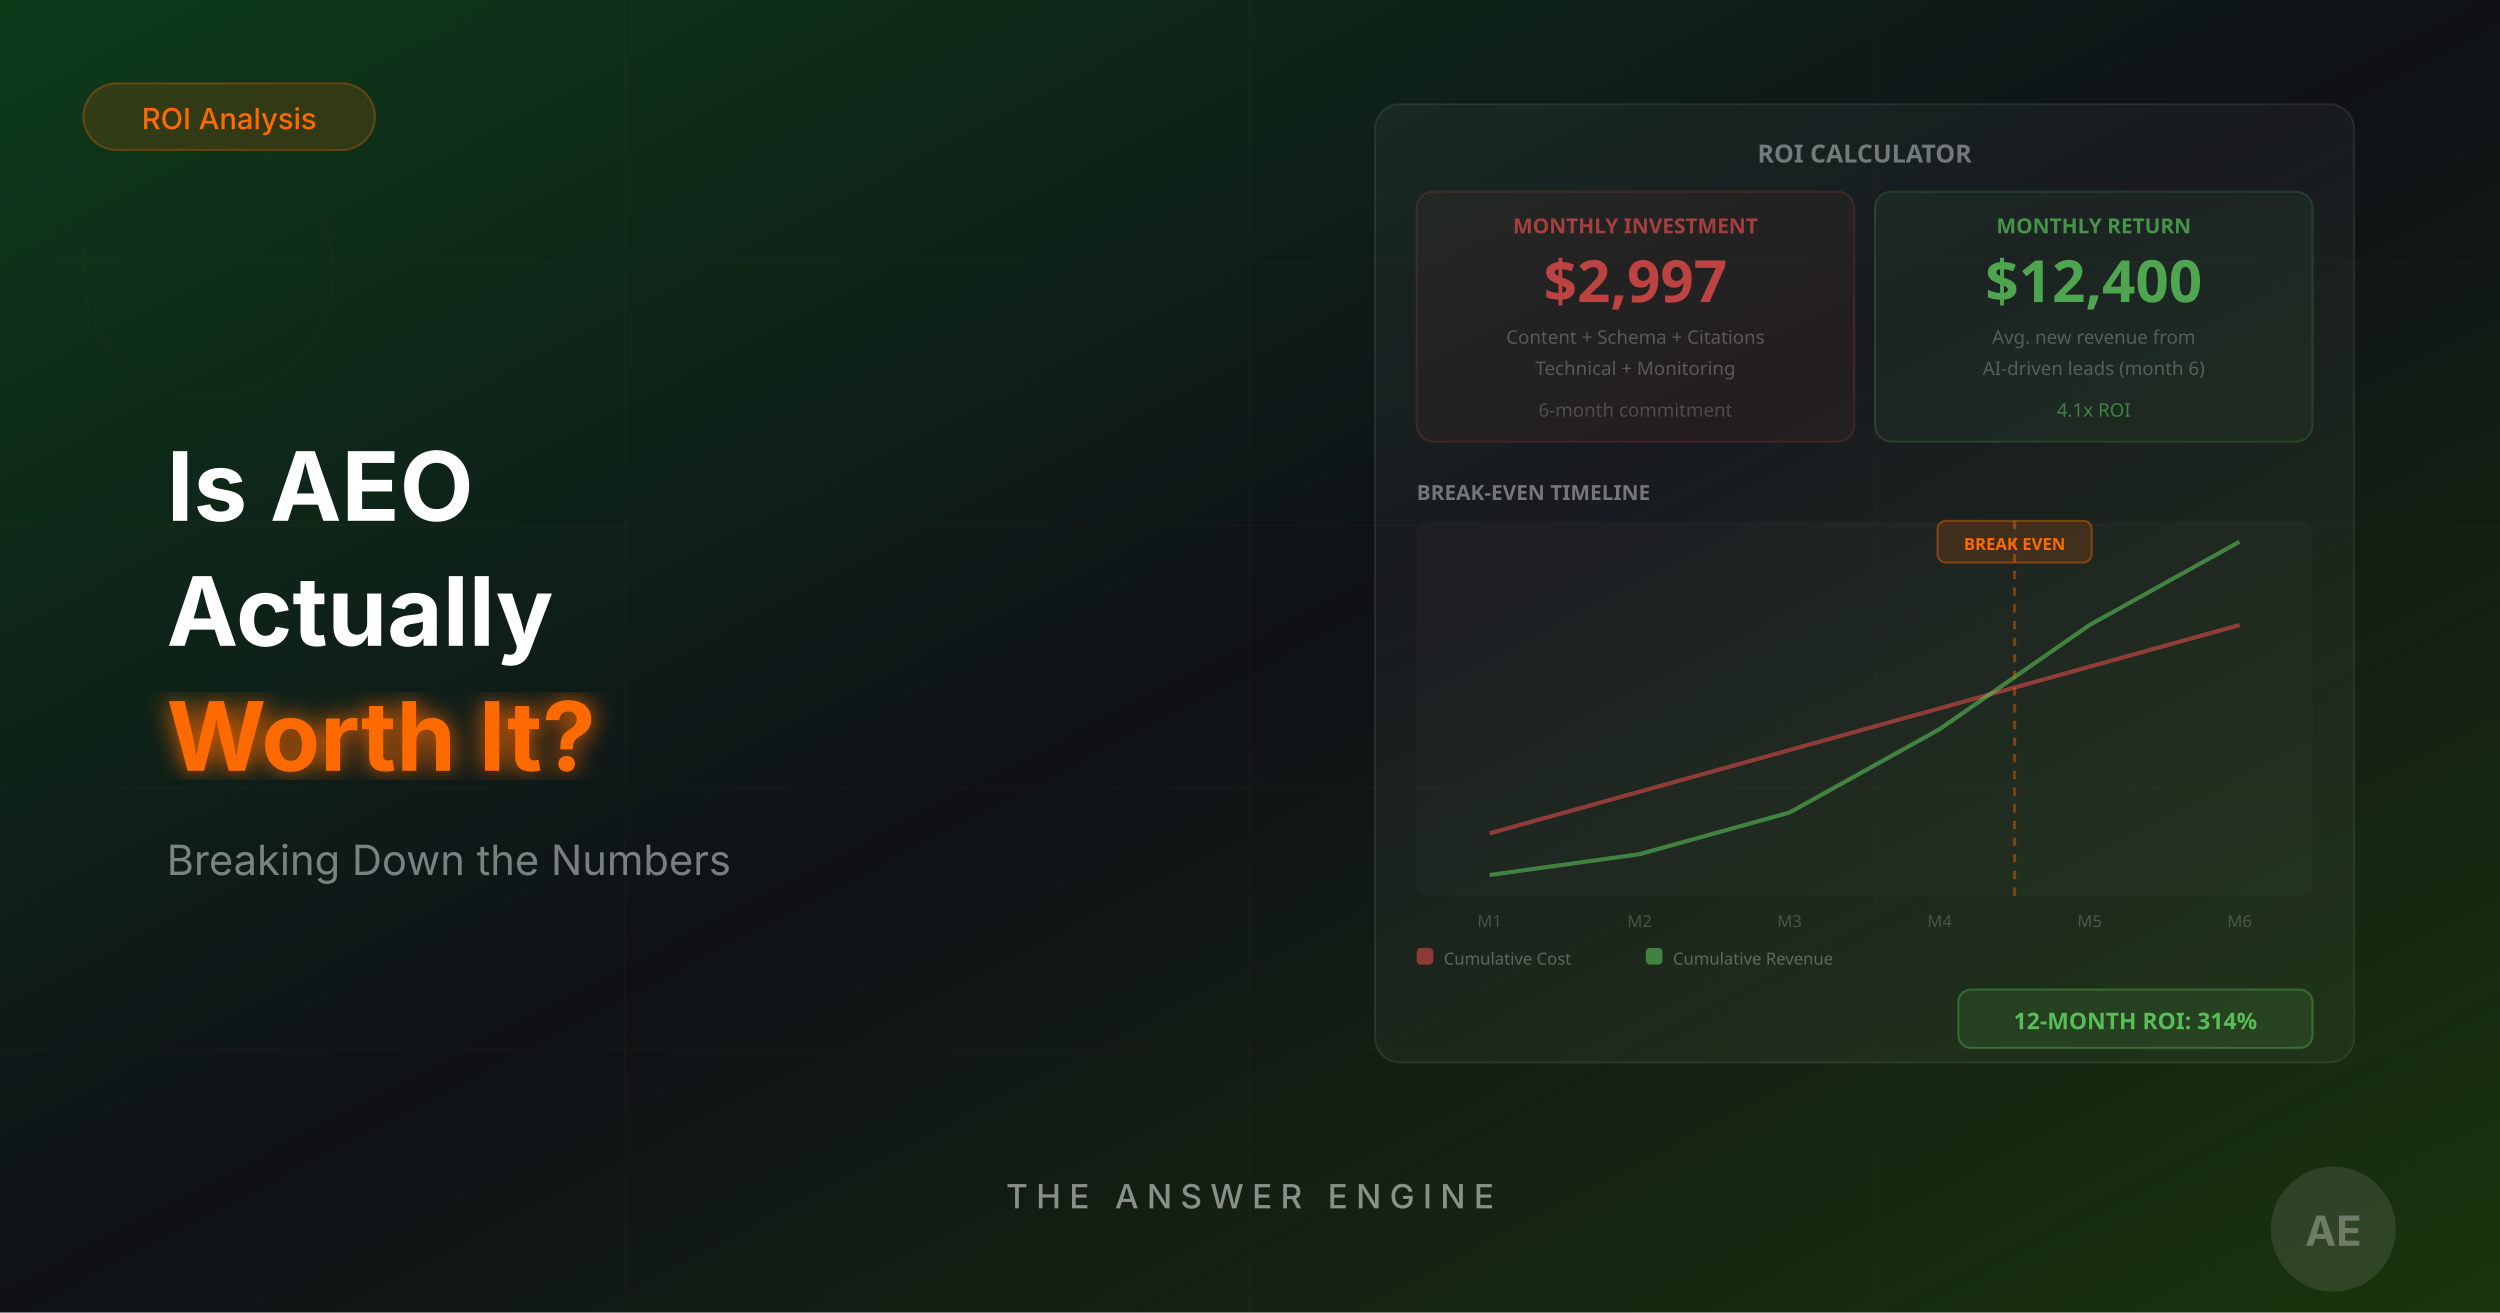
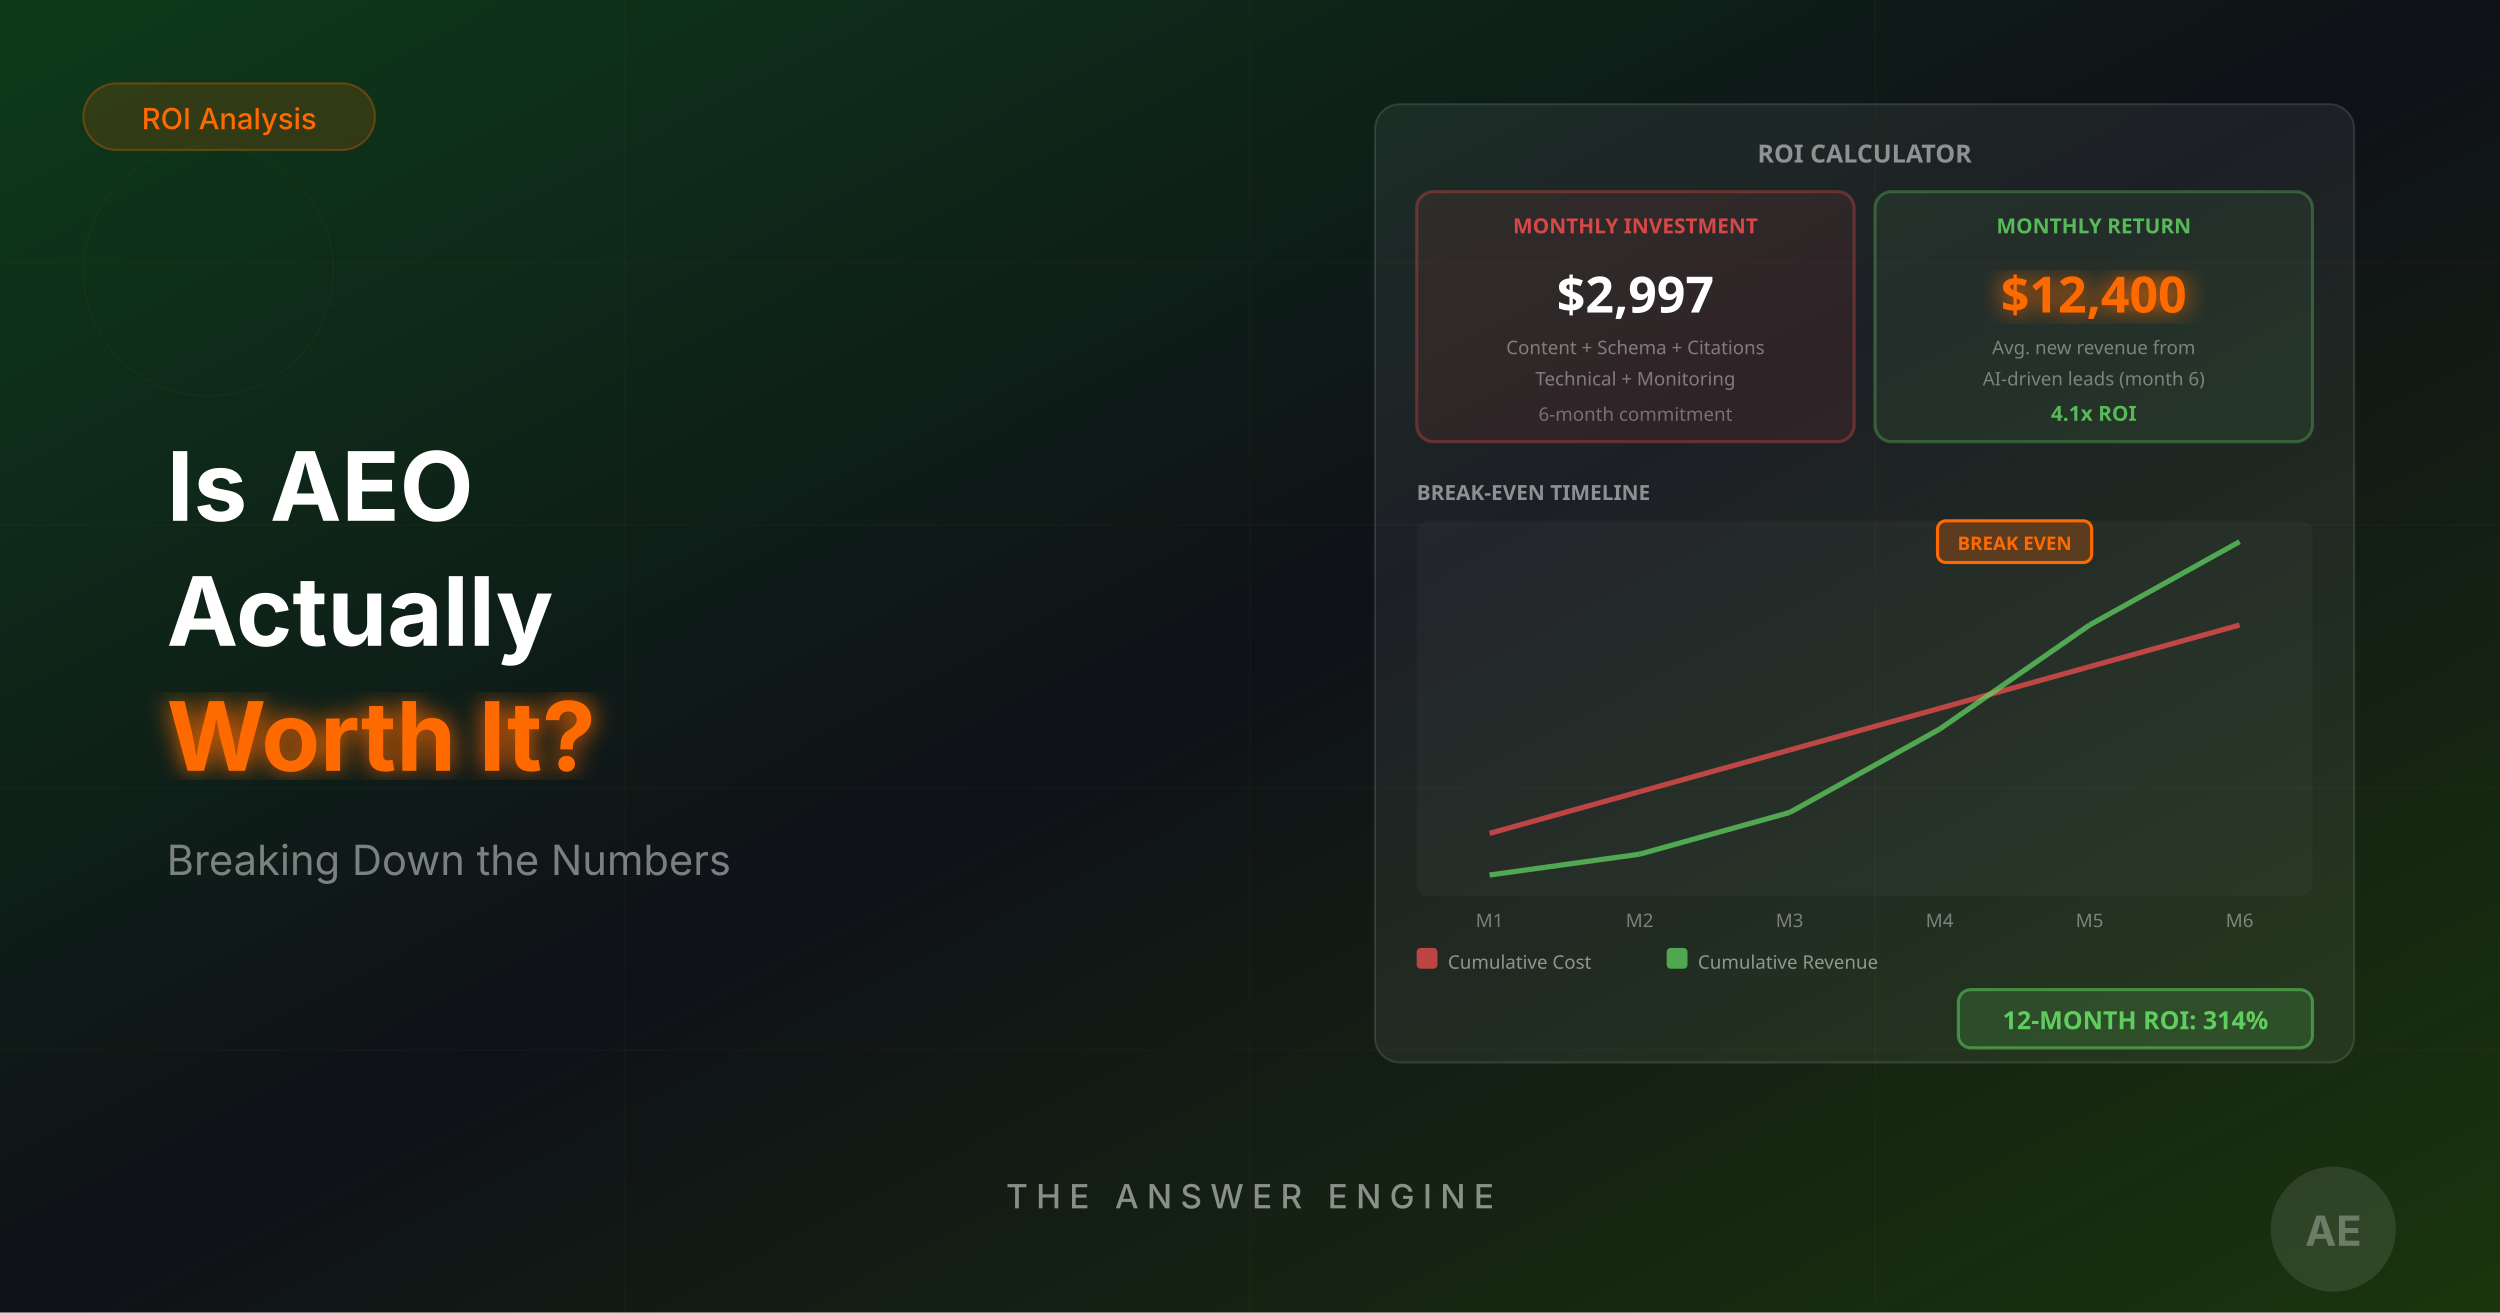
<svg xmlns="http://www.w3.org/2000/svg" width="1200" height="630" viewBox="0 0 1200 630">
  <defs>
    <linearGradient id="bg10" x1="0%" y1="0%" x2="100%" y2="100%">
      <stop offset="0%" style="stop-color:#0d3b1a;stop-opacity:1" />
      <stop offset="50%" style="stop-color:#0F1117;stop-opacity:1" />
      <stop offset="100%" style="stop-color:#1a350d;stop-opacity:1" />
    </linearGradient>
    <filter id="glow10">
      <feGaussianBlur stdDeviation="6" result="blur10" />
      <feMerge>
        <feMergeNode in="blur10" />
        <feMergeNode in="SourceGraphic" />
      </feMerge>
    </filter>
+     <filter id="glowSoft10">
+       <feGaussianBlur stdDeviation="12" result="blur10s" />
+       <feMerge>
+         <feMergeNode in="blur10s" />
+         <feMergeNode in="SourceGraphic" />
+       </feMerge>
+     </filter>
  </defs>
  <rect width="1200" height="630" fill="url(#bg10)" />
  <line x1="0" y1="126" x2="1200" y2="126" stroke="rgba(255,106,0,0.05)" stroke-width="0.5" />
  <line x1="0" y1="252" x2="1200" y2="252" stroke="rgba(255,106,0,0.05)" stroke-width="0.5" />
  <line x1="0" y1="378" x2="1200" y2="378" stroke="rgba(255,106,0,0.05)" stroke-width="0.5" />
  <line x1="0" y1="504" x2="1200" y2="504" stroke="rgba(255,106,0,0.05)" stroke-width="0.5" />
  <line x1="300" y1="0" x2="300" y2="630" stroke="rgba(255,106,0,0.05)" stroke-width="0.5" />
  <line x1="600" y1="0" x2="600" y2="630" stroke="rgba(255,106,0,0.05)" stroke-width="0.5" />
  <line x1="900" y1="0" x2="900" y2="630" stroke="rgba(255,106,0,0.05)" stroke-width="0.5" />
  <g transform="translate(660, 50)">
-     <rect x="0" y="0" width="470" height="460" rx="12" fill="rgba(255,255,255,0.04)" stroke="rgba(255,255,255,0.08)" stroke-width="1" />
-     <text x="235" y="28" font-family="system-ui, sans-serif" font-size="12" fill="rgba(255,255,255,0.4)" text-anchor="middle" font-weight="600">ROI CALCULATOR</text>
-     <rect x="20" y="42" width="210" height="120" rx="8" fill="rgba(255,80,80,0.05)" stroke="rgba(255,80,80,0.15)" stroke-width="1" />
-     <text x="125" y="62" font-family="system-ui, sans-serif" font-size="10" fill="rgba(255,80,80,0.6)" text-anchor="middle" font-weight="600">MONTHLY INVESTMENT</text>
-     <text x="125" y="95" font-family="system-ui, sans-serif" font-size="28" fill="rgba(255,80,80,0.7)" text-anchor="middle" font-weight="700">$2,997</text>
-     <text x="125" y="115" font-family="system-ui, sans-serif" font-size="9" fill="rgba(255,255,255,0.25)" text-anchor="middle">Content + Schema + Citations</text>
-     <text x="125" y="130" font-family="system-ui, sans-serif" font-size="9" fill="rgba(255,255,255,0.25)" text-anchor="middle">Technical + Monitoring</text>
-     <text x="125" y="150" font-family="system-ui, sans-serif" font-size="9" fill="rgba(255,255,255,0.2)" text-anchor="middle">6-month commitment</text>
-     <rect x="240" y="42" width="210" height="120" rx="8" fill="rgba(100,220,100,0.05)" stroke="rgba(100,220,100,0.15)" stroke-width="1" />
-     <text x="345" y="62" font-family="system-ui, sans-serif" font-size="10" fill="rgba(100,220,100,0.6)" text-anchor="middle" font-weight="600">MONTHLY RETURN</text>
-     <text x="345" y="95" font-family="system-ui, sans-serif" font-size="28" fill="rgba(100,220,100,0.7)" text-anchor="middle" font-weight="700">$12,400</text>
-     <text x="345" y="115" font-family="system-ui, sans-serif" font-size="9" fill="rgba(255,255,255,0.25)" text-anchor="middle">Avg. new revenue from</text>
-     <text x="345" y="130" font-family="system-ui, sans-serif" font-size="9" fill="rgba(255,255,255,0.25)" text-anchor="middle">AI-driven leads (month 6)</text>
-     <text x="345" y="150" font-family="system-ui, sans-serif" font-size="9" fill="rgba(100,220,100,0.5)" text-anchor="middle">4.1x ROI</text>
-     <text x="20" y="190" font-family="system-ui, sans-serif" font-size="10" fill="rgba(255,255,255,0.4)" font-weight="600">BREAK-EVEN TIMELINE</text>
-     <rect x="20" y="200" width="430" height="180" rx="6" fill="rgba(255,255,255,0.02)" />
-     <text x="55" y="395" font-family="system-ui, sans-serif" font-size="8" fill="rgba(255,255,255,0.2)" text-anchor="middle">M1</text>
-     <text x="127" y="395" font-family="system-ui, sans-serif" font-size="8" fill="rgba(255,255,255,0.2)" text-anchor="middle">M2</text>
-     <text x="199" y="395" font-family="system-ui, sans-serif" font-size="8" fill="rgba(255,255,255,0.2)" text-anchor="middle">M3</text>
-     <text x="271" y="395" font-family="system-ui, sans-serif" font-size="8" fill="rgba(255,255,255,0.2)" text-anchor="middle">M4</text>
-     <text x="343" y="395" font-family="system-ui, sans-serif" font-size="8" fill="rgba(255,255,255,0.2)" text-anchor="middle">M5</text>
-     <text x="415" y="395" font-family="system-ui, sans-serif" font-size="8" fill="rgba(255,255,255,0.2)" text-anchor="middle">M6</text>
-     <line x1="55" y1="350" x2="127" y2="330" stroke="rgba(255,80,80,0.5)" stroke-width="2" />
-     <line x1="127" y1="330" x2="199" y2="310" stroke="rgba(255,80,80,0.5)" stroke-width="2" />
-     <line x1="199" y1="310" x2="271" y2="290" stroke="rgba(255,80,80,0.5)" stroke-width="2" />
-     <line x1="271" y1="290" x2="343" y2="270" stroke="rgba(255,80,80,0.5)" stroke-width="2" />
-     <line x1="343" y1="270" x2="415" y2="250" stroke="rgba(255,80,80,0.5)" stroke-width="2" />
-     <line x1="55" y1="370" x2="127" y2="360" stroke="rgba(100,220,100,0.5)" stroke-width="2" />
-     <line x1="127" y1="360" x2="199" y2="340" stroke="rgba(100,220,100,0.5)" stroke-width="2" />
-     <line x1="199" y1="340" x2="271" y2="300" stroke="rgba(100,220,100,0.5)" stroke-width="2" />
-     <line x1="271" y1="300" x2="343" y2="250" stroke="rgba(100,220,100,0.5)" stroke-width="2" />
-     <line x1="343" y1="250" x2="415" y2="210" stroke="rgba(100,220,100,0.5)" stroke-width="2" />
-     <line x1="307" y1="200" x2="307" y2="380" stroke="rgba(255,106,0,0.4)" stroke-width="1.5" stroke-dasharray="4,4" />
-     <rect x="270" y="200" width="74" height="20" rx="4" fill="rgba(255,106,0,0.15)" stroke="rgba(255,106,0,0.4)" stroke-width="1" />
-     <text x="307" y="214" font-family="system-ui, sans-serif" font-size="8" fill="#FF6A00" text-anchor="middle" font-weight="600">BREAK EVEN</text>
-     <rect x="20" y="405" width="8" height="8" rx="2" fill="rgba(255,80,80,0.5)" />
-     <text x="33" y="413" font-family="system-ui, sans-serif" font-size="8" fill="rgba(255,255,255,0.3)">Cumulative Cost</text>
-     <rect x="130" y="405" width="8" height="8" rx="2" fill="rgba(100,220,100,0.5)" />
-     <text x="143" y="413" font-family="system-ui, sans-serif" font-size="8" fill="rgba(255,255,255,0.3)">Cumulative Revenue</text>
-     <rect x="280" y="425" width="170" height="28" rx="6" fill="rgba(100,220,100,0.1)" stroke="rgba(100,220,100,0.3)" stroke-width="1" />
-     <text x="365" y="444" font-family="system-ui, sans-serif" font-size="11" fill="rgba(100,220,100,0.8)" text-anchor="middle" font-weight="700">12-MONTH ROI: 314%</text>
+     <rect x="0" y="0" width="470" height="460" rx="12" fill="rgba(255,255,255,0.06)" stroke="rgba(255,255,255,0.12)" stroke-width="1" />
+     <text x="235" y="28" font-family="system-ui, sans-serif" font-size="12" fill="rgba(255,255,255,0.5)" text-anchor="middle" font-weight="600">ROI CALCULATOR</text>
+     <rect x="20" y="42" width="210" height="120" rx="8" fill="rgba(255,80,80,0.08)" stroke="rgba(255,80,80,0.3)" stroke-width="1.5" />
+     <text x="125" y="62" font-family="system-ui, sans-serif" font-size="10" fill="rgba(255,80,80,0.8)" text-anchor="middle" font-weight="600">MONTHLY INVESTMENT</text>
+     <text x="125" y="100" font-family="system-ui, sans-serif" font-size="24" fill="white" text-anchor="middle" font-weight="700">$2,997</text>
+     <text x="125" y="120" font-family="system-ui, sans-serif" font-size="9" fill="rgba(255,255,255,0.4)" text-anchor="middle">Content + Schema + Citations</text>
+     <text x="125" y="135" font-family="system-ui, sans-serif" font-size="9" fill="rgba(255,255,255,0.4)" text-anchor="middle">Technical + Monitoring</text>
+     <text x="125" y="152" font-family="system-ui, sans-serif" font-size="9" fill="rgba(255,255,255,0.35)" text-anchor="middle">6-month commitment</text>
+     <rect x="240" y="42" width="210" height="120" rx="8" fill="rgba(100,220,100,0.08)" stroke="rgba(100,220,100,0.3)" stroke-width="1.5" />
+     <text x="345" y="62" font-family="system-ui, sans-serif" font-size="10" fill="rgba(100,220,100,0.8)" text-anchor="middle" font-weight="600">MONTHLY RETURN</text>
+     <text x="345" y="100" font-family="system-ui, sans-serif" font-size="24" fill="#FF6A00" text-anchor="middle" font-weight="700" filter="url(#glow10)">$12,400</text>
+     <text x="345" y="120" font-family="system-ui, sans-serif" font-size="9" fill="rgba(255,255,255,0.4)" text-anchor="middle">Avg. new revenue from</text>
+     <text x="345" y="135" font-family="system-ui, sans-serif" font-size="9" fill="rgba(255,255,255,0.4)" text-anchor="middle">AI-driven leads (month 6)</text>
+     <text x="345" y="152" font-family="system-ui, sans-serif" font-size="10" fill="rgba(100,220,100,0.8)" text-anchor="middle" font-weight="600">4.1x ROI</text>
+     <text x="20" y="190" font-family="system-ui, sans-serif" font-size="10" fill="rgba(255,255,255,0.5)" font-weight="600">BREAK-EVEN TIMELINE</text>
+     <rect x="20" y="200" width="430" height="180" rx="6" fill="rgba(255,255,255,0.03)" />
+     <text x="55" y="395" font-family="system-ui, sans-serif" font-size="9" fill="rgba(255,255,255,0.4)" text-anchor="middle">M1</text>
+     <text x="127" y="395" font-family="system-ui, sans-serif" font-size="9" fill="rgba(255,255,255,0.4)" text-anchor="middle">M2</text>
+     <text x="199" y="395" font-family="system-ui, sans-serif" font-size="9" fill="rgba(255,255,255,0.4)" text-anchor="middle">M3</text>
+     <text x="271" y="395" font-family="system-ui, sans-serif" font-size="9" fill="rgba(255,255,255,0.4)" text-anchor="middle">M4</text>
+     <text x="343" y="395" font-family="system-ui, sans-serif" font-size="9" fill="rgba(255,255,255,0.4)" text-anchor="middle">M5</text>
+     <text x="415" y="395" font-family="system-ui, sans-serif" font-size="9" fill="rgba(255,255,255,0.4)" text-anchor="middle">M6</text>
+     <line x1="55" y1="350" x2="127" y2="330" stroke="rgba(255,80,80,0.7)" stroke-width="2.5" />
+     <line x1="127" y1="330" x2="199" y2="310" stroke="rgba(255,80,80,0.7)" stroke-width="2.5" />
+     <line x1="199" y1="310" x2="271" y2="290" stroke="rgba(255,80,80,0.7)" stroke-width="2.5" />
+     <line x1="271" y1="290" x2="343" y2="270" stroke="rgba(255,80,80,0.7)" stroke-width="2.5" />
+     <line x1="343" y1="270" x2="415" y2="250" stroke="rgba(255,80,80,0.7)" stroke-width="2.5" />
+     <line x1="55" y1="370" x2="127" y2="360" stroke="rgba(100,220,100,0.7)" stroke-width="2.5" />
+     <line x1="127" y1="360" x2="199" y2="340" stroke="rgba(100,220,100,0.7)" stroke-width="2.5" />
+     <line x1="199" y1="340" x2="271" y2="300" stroke="rgba(100,220,100,0.7)" stroke-width="2.5" />
+     <line x1="271" y1="300" x2="343" y2="250" stroke="rgba(100,220,100,0.7)" stroke-width="2.5" />
+     <line x1="343" y1="250" x2="415" y2="210" stroke="rgba(100,220,100,0.7)" stroke-width="2.5" />
+     <line x1="307" y1="200" x2="307" y2="380" stroke="#FF6A00" stroke-width="2" stroke-dasharray="6,4" filter="url(#glow10)" />
+     <rect x="270" y="200" width="74" height="20" rx="4" fill="rgba(255,106,0,0.25)" stroke="#FF6A00" stroke-width="1.5" />
+     <text x="307" y="214" font-family="system-ui, sans-serif" font-size="9" fill="#FF6A00" text-anchor="middle" font-weight="700">BREAK EVEN</text>
+     <rect x="20" y="405" width="10" height="10" rx="2" fill="rgba(255,80,80,0.7)" />
+     <text x="35" y="415" font-family="system-ui, sans-serif" font-size="9" fill="rgba(255,255,255,0.5)">Cumulative Cost</text>
+     <rect x="140" y="405" width="10" height="10" rx="2" fill="rgba(100,220,100,0.7)" />
+     <text x="155" y="415" font-family="system-ui, sans-serif" font-size="9" fill="rgba(255,255,255,0.5)">Cumulative Revenue</text>
+     <rect x="280" y="425" width="170" height="28" rx="6" fill="rgba(100,220,100,0.15)" stroke="rgba(100,220,100,0.5)" stroke-width="1.5" />
+     <text x="365" y="444" font-family="system-ui, sans-serif" font-size="12" fill="rgba(100,220,100,0.9)" text-anchor="middle" font-weight="700">12-MONTH ROI: 314%</text>
  </g>
-   <circle cx="100" cy="130" r="60" stroke="rgba(255,106,0,0.05)" stroke-width="0.5" fill="none" />
+   <circle cx="100" cy="130" r="60" stroke="rgba(255,106,0,0.06)" stroke-width="0.5" fill="none" />
  <rect x="40" y="40" width="140" height="32" rx="16" fill="rgba(255,106,0,0.15)" stroke="rgba(255,106,0,0.3)" stroke-width="1" />
  <text x="110" y="62" font-family="system-ui, -apple-system, sans-serif" font-size="14" font-weight="500" fill="#FF6A00" text-anchor="middle">ROI Analysis</text>
  <text x="80" y="250" font-family="system-ui, -apple-system, sans-serif" font-size="46" font-weight="700" fill="white">Is AEO</text>
  <text x="80" y="310" font-family="system-ui, -apple-system, sans-serif" font-size="46" font-weight="700" fill="white">Actually</text>
  <text x="80" y="370" font-family="system-ui, -apple-system, sans-serif" font-size="46" font-weight="700" fill="#FF6A00" filter="url(#glow10)">Worth It?</text>
  <text x="80" y="420" font-family="system-ui, -apple-system, sans-serif" font-size="20" font-weight="400" fill="rgba(255,255,255,0.45)">Breaking Down the Numbers</text>
  <text x="600" y="580" font-family="system-ui, -apple-system, sans-serif" font-size="16" font-weight="500" fill="rgba(255,255,255,0.5)" text-anchor="middle" letter-spacing="4">THE ANSWER ENGINE</text>
  <circle cx="1120" cy="590" r="30" fill="rgba(255,255,255,0.1)" />
  <text x="1120" y="598" font-family="system-ui, -apple-system, sans-serif" font-size="20" font-weight="700" fill="rgba(255,255,255,0.3)" text-anchor="middle">AE</text>
</svg>
